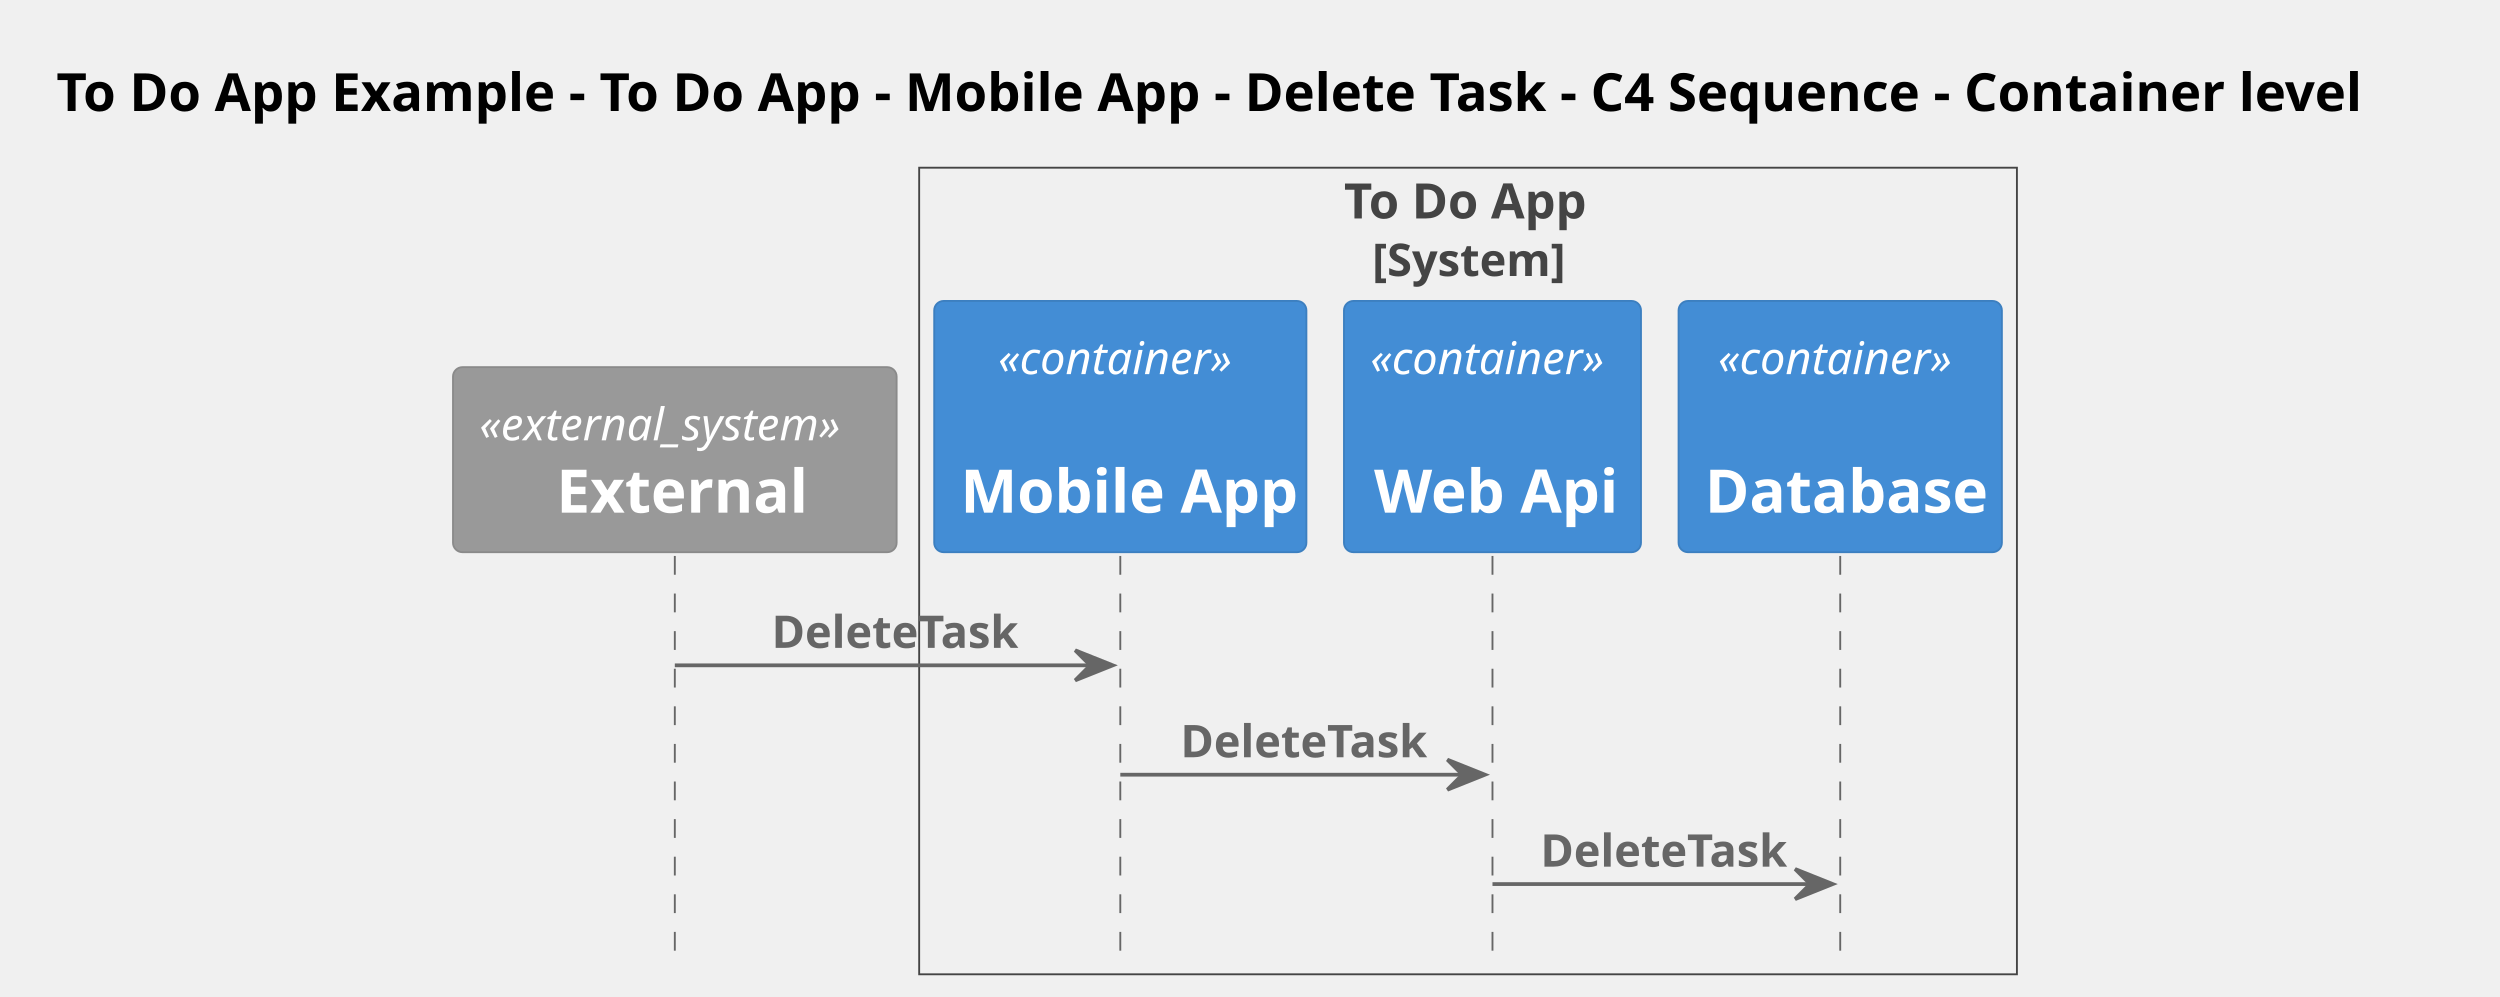
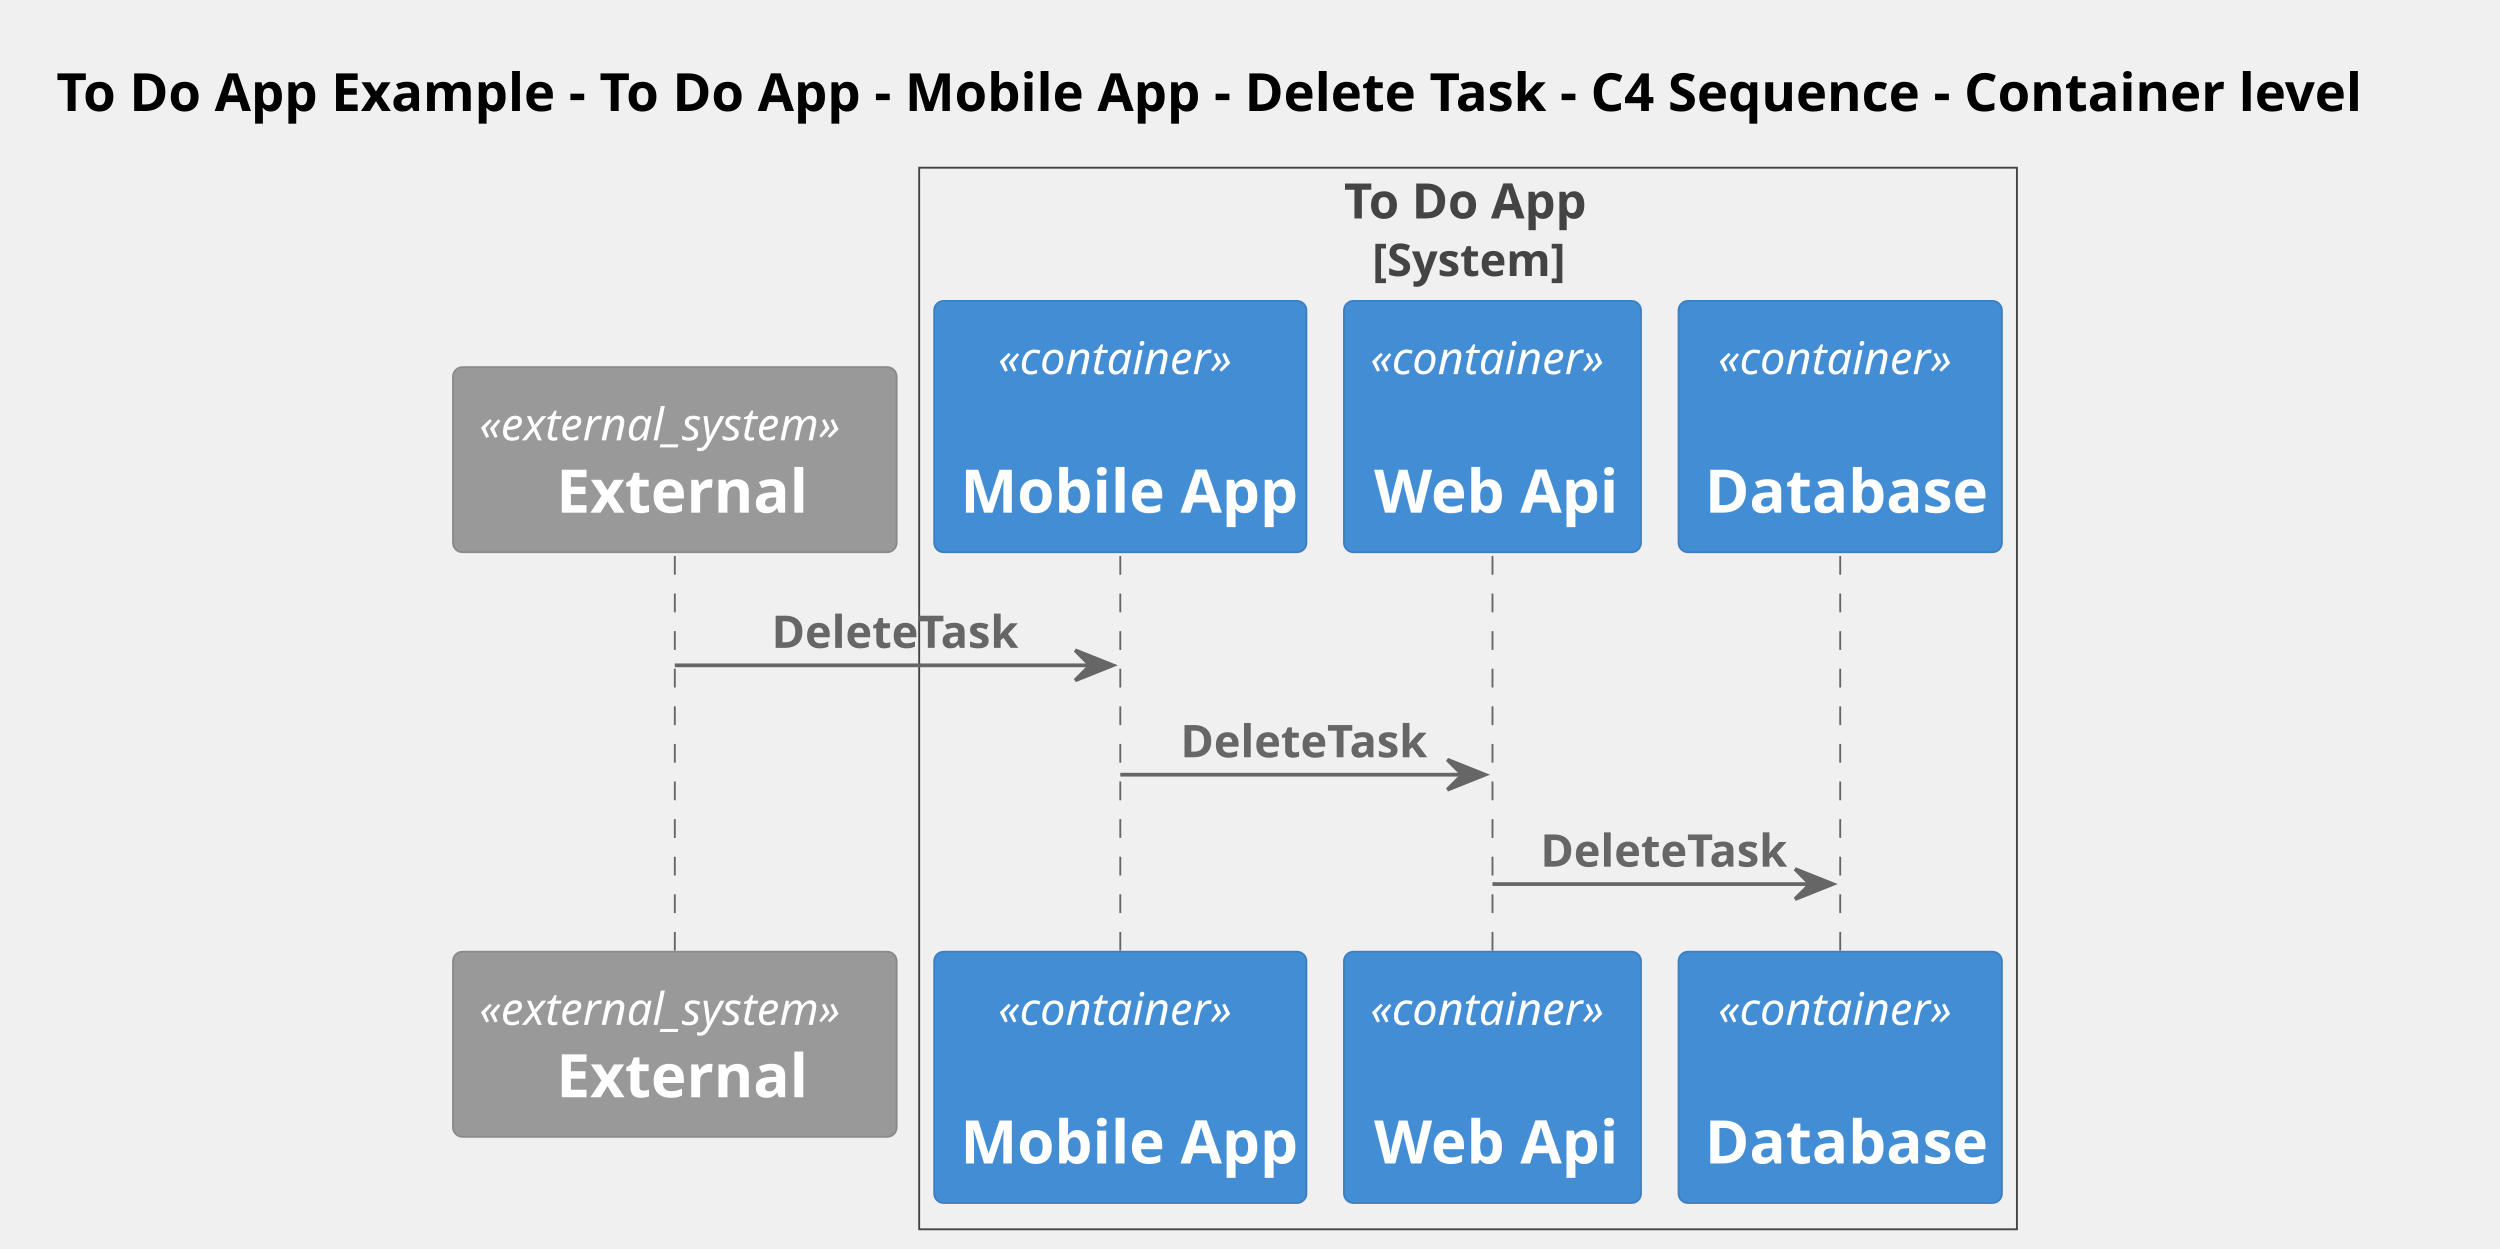
- <svg xmlns="http://www.w3.org/2000/svg" contentStyleType="text/css" height="265px" preserveAspectRatio="none" style="width:665px;height:265px;background:#FFFFFF;" version="1.1" viewBox="0 0 665 265" width="665px" zoomAndPan="magnify">
+ <svg xmlns="http://www.w3.org/2000/svg" contentStyleType="text/css" height="332px" preserveAspectRatio="none" style="width:665px;height:332px;background:#FFFFFF;" version="1.1" viewBox="0 0 665 332" width="665px" zoomAndPan="magnify">
  <defs />
  <g>
-     <rect fill="none" height="214.555" style="stroke:#444444;stroke-width:0.5;" width="292" x="244.5" y="44.609" />
+     <rect fill="none" height="282.383" style="stroke:#444444;stroke-width:0.5;" width="292" x="244.5" y="44.609" />
    <text fill="#444444" font-family="sans-serif" font-size="13" font-weight="bold" lengthAdjust="spacing" textLength="66" x="357.5" y="58.105">To Do App</text>
    <text fill="#444444" font-family="sans-serif" font-size="12" font-weight="bold" lengthAdjust="spacing" textLength="51" x="365" y="73.418">[System]</text>
    <text fill="#000000" font-family="sans-serif" font-size="14" font-weight="bold" lengthAdjust="spacing" textLength="632" x="15" y="29.533">To Do App Example - To Do App - Mobile App - Delete Task - C4 Sequence - Container level</text>
    <line style="stroke:#666666;stroke-width:0.5;stroke-dasharray:5.0,5.0;" x1="179.5" x2="179.5" y1="147.883" y2="253.164" />
    <line style="stroke:#666666;stroke-width:0.5;stroke-dasharray:5.0,5.0;" x1="298" x2="298" y1="147.883" y2="253.164" />
    <line style="stroke:#666666;stroke-width:0.5;stroke-dasharray:5.0,5.0;" x1="397" x2="397" y1="147.883" y2="253.164" />
    <line style="stroke:#666666;stroke-width:0.5;stroke-dasharray:5.0,5.0;" x1="489.5" x2="489.5" y1="147.883" y2="253.164" />
    <rect fill="#999999" height="49.219" rx="2.5" ry="2.5" style="stroke:#8A8A8A;stroke-width:0.5;" width="118" x="120.5" y="97.664" />
    <text fill="#FFFFFF" font-family="sans-serif" font-size="12" font-style="italic" lengthAdjust="spacing" textLength="104" x="127.5" y="117.121">«external_system»</text>
    <text fill="#FFFFFF" font-family="sans-serif" font-size="16" font-weight="bold" lengthAdjust="spacing" textLength="63" x="148" y="136.367">External</text>
    <rect fill="#438DD5" height="66.828" rx="2.5" ry="2.5" style="stroke:#3C7FC0;stroke-width:0.5;" width="99" x="248.5" y="80.055" />
    <text fill="#FFFFFF" font-family="sans-serif" font-size="12" font-style="italic" lengthAdjust="spacing" textLength="65" x="265.5" y="99.512">«container»</text>
    <text fill="#FFFFFF" font-family="sans-serif" font-size="14" lengthAdjust="spacing" textLength="4" x="296" y="116.682"> </text>
    <text fill="#FFFFFF" font-family="sans-serif" font-size="16" font-weight="bold" lengthAdjust="spacing" textLength="85" x="255.5" y="136.367">Mobile App</text>
    <rect fill="#438DD5" height="66.828" rx="2.5" ry="2.5" style="stroke:#3C7FC0;stroke-width:0.5;" width="79" x="357.5" y="80.055" />
    <text fill="#FFFFFF" font-family="sans-serif" font-size="12" font-style="italic" lengthAdjust="spacing" textLength="65" x="364.5" y="99.512">«container»</text>
    <text fill="#FFFFFF" font-family="sans-serif" font-size="14" lengthAdjust="spacing" textLength="4" x="395" y="116.682"> </text>
    <text fill="#FFFFFF" font-family="sans-serif" font-size="16" font-weight="bold" lengthAdjust="spacing" textLength="63" x="365.5" y="136.367">Web Api</text>
    <rect fill="#438DD5" height="66.828" rx="2.5" ry="2.5" style="stroke:#3C7FC0;stroke-width:0.5;" width="86" x="446.5" y="80.055" />
    <text fill="#FFFFFF" font-family="sans-serif" font-size="12" font-style="italic" lengthAdjust="spacing" textLength="65" x="457" y="99.512">«container»</text>
    <text fill="#FFFFFF" font-family="sans-serif" font-size="14" lengthAdjust="spacing" textLength="4" x="487.5" y="116.682"> </text>
    <text fill="#FFFFFF" font-family="sans-serif" font-size="16" font-weight="bold" lengthAdjust="spacing" textLength="72" x="453.5" y="136.367">Database</text>
+     <rect fill="#999999" height="49.219" rx="2.5" ry="2.5" style="stroke:#8A8A8A;stroke-width:0.5;" width="118" x="120.5" y="253.164" />
+     <text fill="#FFFFFF" font-family="sans-serif" font-size="12" font-style="italic" lengthAdjust="spacing" textLength="104" x="127.5" y="272.621">«external_system»</text>
+     <text fill="#FFFFFF" font-family="sans-serif" font-size="16" font-weight="bold" lengthAdjust="spacing" textLength="63" x="148" y="291.867">External</text>
+     <rect fill="#438DD5" height="66.828" rx="2.5" ry="2.5" style="stroke:#3C7FC0;stroke-width:0.5;" width="99" x="248.5" y="253.164" />
+     <text fill="#FFFFFF" font-family="sans-serif" font-size="12" font-style="italic" lengthAdjust="spacing" textLength="65" x="265.5" y="272.621">«container»</text>
+     <text fill="#FFFFFF" font-family="sans-serif" font-size="14" lengthAdjust="spacing" textLength="4" x="296" y="289.791"> </text>
+     <text fill="#FFFFFF" font-family="sans-serif" font-size="16" font-weight="bold" lengthAdjust="spacing" textLength="85" x="255.5" y="309.477">Mobile App</text>
+     <rect fill="#438DD5" height="66.828" rx="2.5" ry="2.5" style="stroke:#3C7FC0;stroke-width:0.5;" width="79" x="357.5" y="253.164" />
+     <text fill="#FFFFFF" font-family="sans-serif" font-size="12" font-style="italic" lengthAdjust="spacing" textLength="65" x="364.5" y="272.621">«container»</text>
+     <text fill="#FFFFFF" font-family="sans-serif" font-size="14" lengthAdjust="spacing" textLength="4" x="395" y="289.791"> </text>
+     <text fill="#FFFFFF" font-family="sans-serif" font-size="16" font-weight="bold" lengthAdjust="spacing" textLength="63" x="365.5" y="309.477">Web Api</text>
+     <rect fill="#438DD5" height="66.828" rx="2.5" ry="2.5" style="stroke:#3C7FC0;stroke-width:0.5;" width="86" x="446.5" y="253.164" />
+     <text fill="#FFFFFF" font-family="sans-serif" font-size="12" font-style="italic" lengthAdjust="spacing" textLength="65" x="457" y="272.621">«container»</text>
+     <text fill="#FFFFFF" font-family="sans-serif" font-size="14" lengthAdjust="spacing" textLength="4" x="487.5" y="289.791"> </text>
+     <text fill="#FFFFFF" font-family="sans-serif" font-size="16" font-weight="bold" lengthAdjust="spacing" textLength="72" x="453.5" y="309.477">Database</text>
    <polygon fill="#666666" points="286,172.977,296,176.977,286,180.977,290,176.977" style="stroke:#666666;stroke-width:1.0;" />
    <line style="stroke:#666666;stroke-width:1.0;" x1="179.5" x2="292" y1="176.977" y2="176.977" />
    <text fill="#666666" font-family="sans-serif" font-size="12" font-weight="bold" lengthAdjust="spacing" textLength="36" x="205.25" y="172.34">Delete</text>
    <text fill="#666666" font-family="sans-serif" font-size="12" font-weight="bold" lengthAdjust="spacing" textLength="3" x="241.25" y="172.34"> </text>
    <text fill="#666666" font-family="sans-serif" font-size="12" font-weight="bold" lengthAdjust="spacing" textLength="28" x="244.25" y="172.34">Task</text>
    <polygon fill="#666666" points="385,202.07,395,206.07,385,210.07,389,206.07" style="stroke:#666666;stroke-width:1.0;" />
    <line style="stroke:#666666;stroke-width:1.0;" x1="298" x2="391" y1="206.07" y2="206.07" />
    <text fill="#666666" font-family="sans-serif" font-size="12" font-weight="bold" lengthAdjust="spacing" textLength="36" x="314" y="201.434">Delete</text>
    <text fill="#666666" font-family="sans-serif" font-size="12" font-weight="bold" lengthAdjust="spacing" textLength="3" x="350" y="201.434"> </text>
    <text fill="#666666" font-family="sans-serif" font-size="12" font-weight="bold" lengthAdjust="spacing" textLength="28" x="353" y="201.434">Task</text>
    <polygon fill="#666666" points="477.5,231.164,487.5,235.164,477.5,239.164,481.5,235.164" style="stroke:#666666;stroke-width:1.0;" />
    <line style="stroke:#666666;stroke-width:1.0;" x1="397" x2="483.5" y1="235.164" y2="235.164" />
    <text fill="#666666" font-family="sans-serif" font-size="12" font-weight="bold" lengthAdjust="spacing" textLength="36" x="409.75" y="230.527">Delete</text>
    <text fill="#666666" font-family="sans-serif" font-size="12" font-weight="bold" lengthAdjust="spacing" textLength="3" x="445.75" y="230.527"> </text>
    <text fill="#666666" font-family="sans-serif" font-size="12" font-weight="bold" lengthAdjust="spacing" textLength="28" x="448.75" y="230.527">Task</text>
  </g>
</svg>
